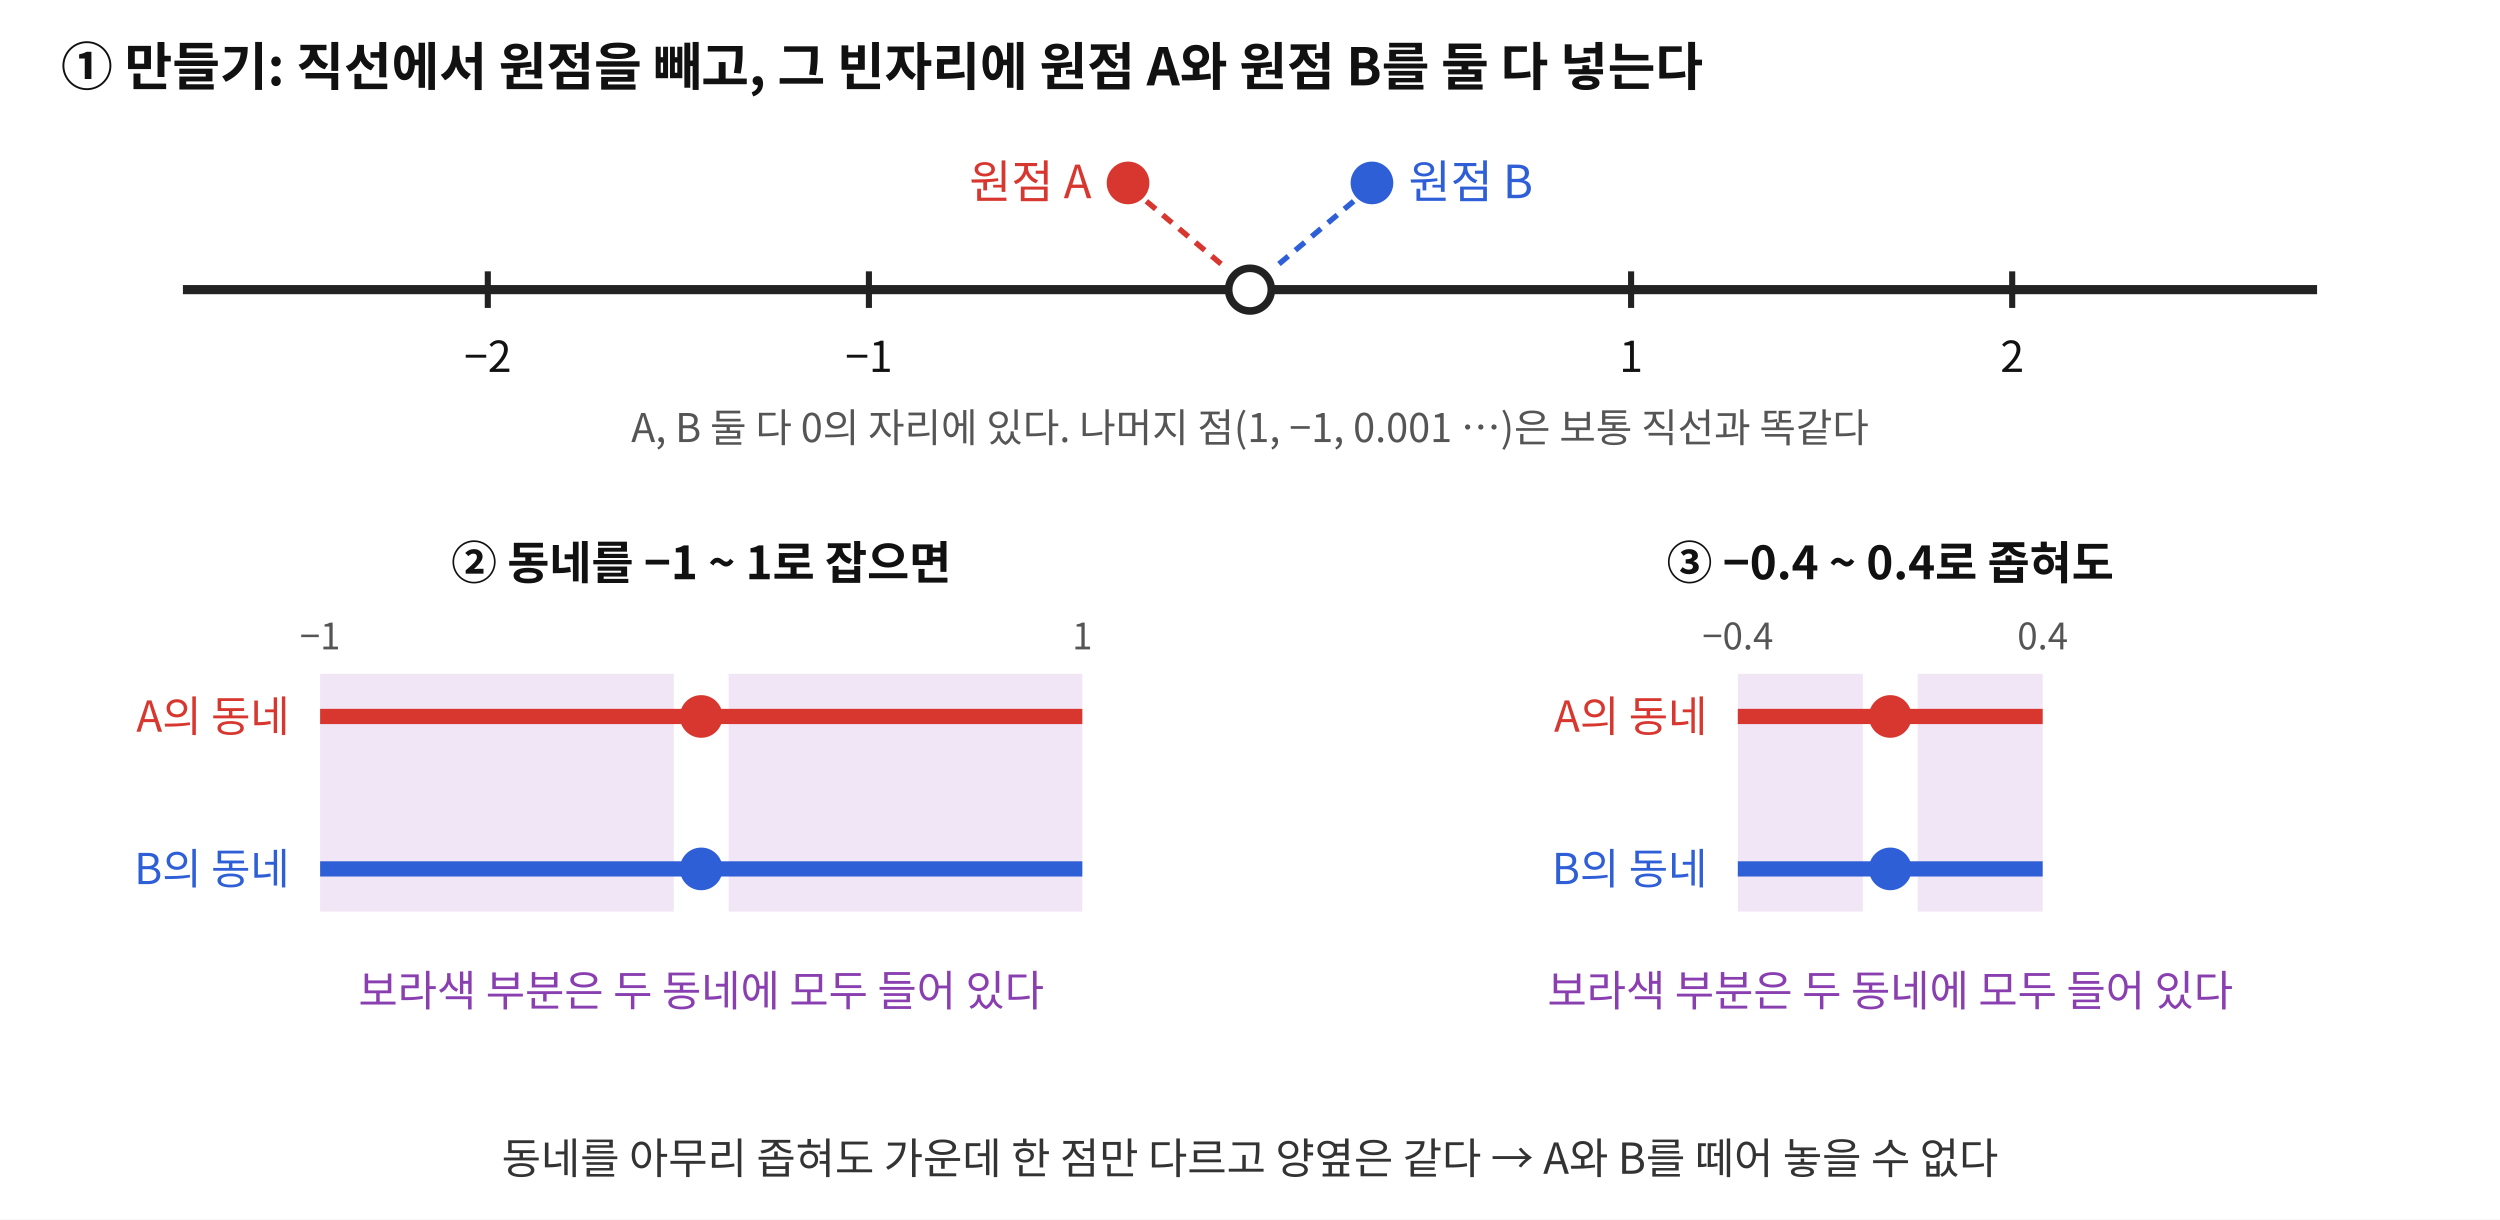
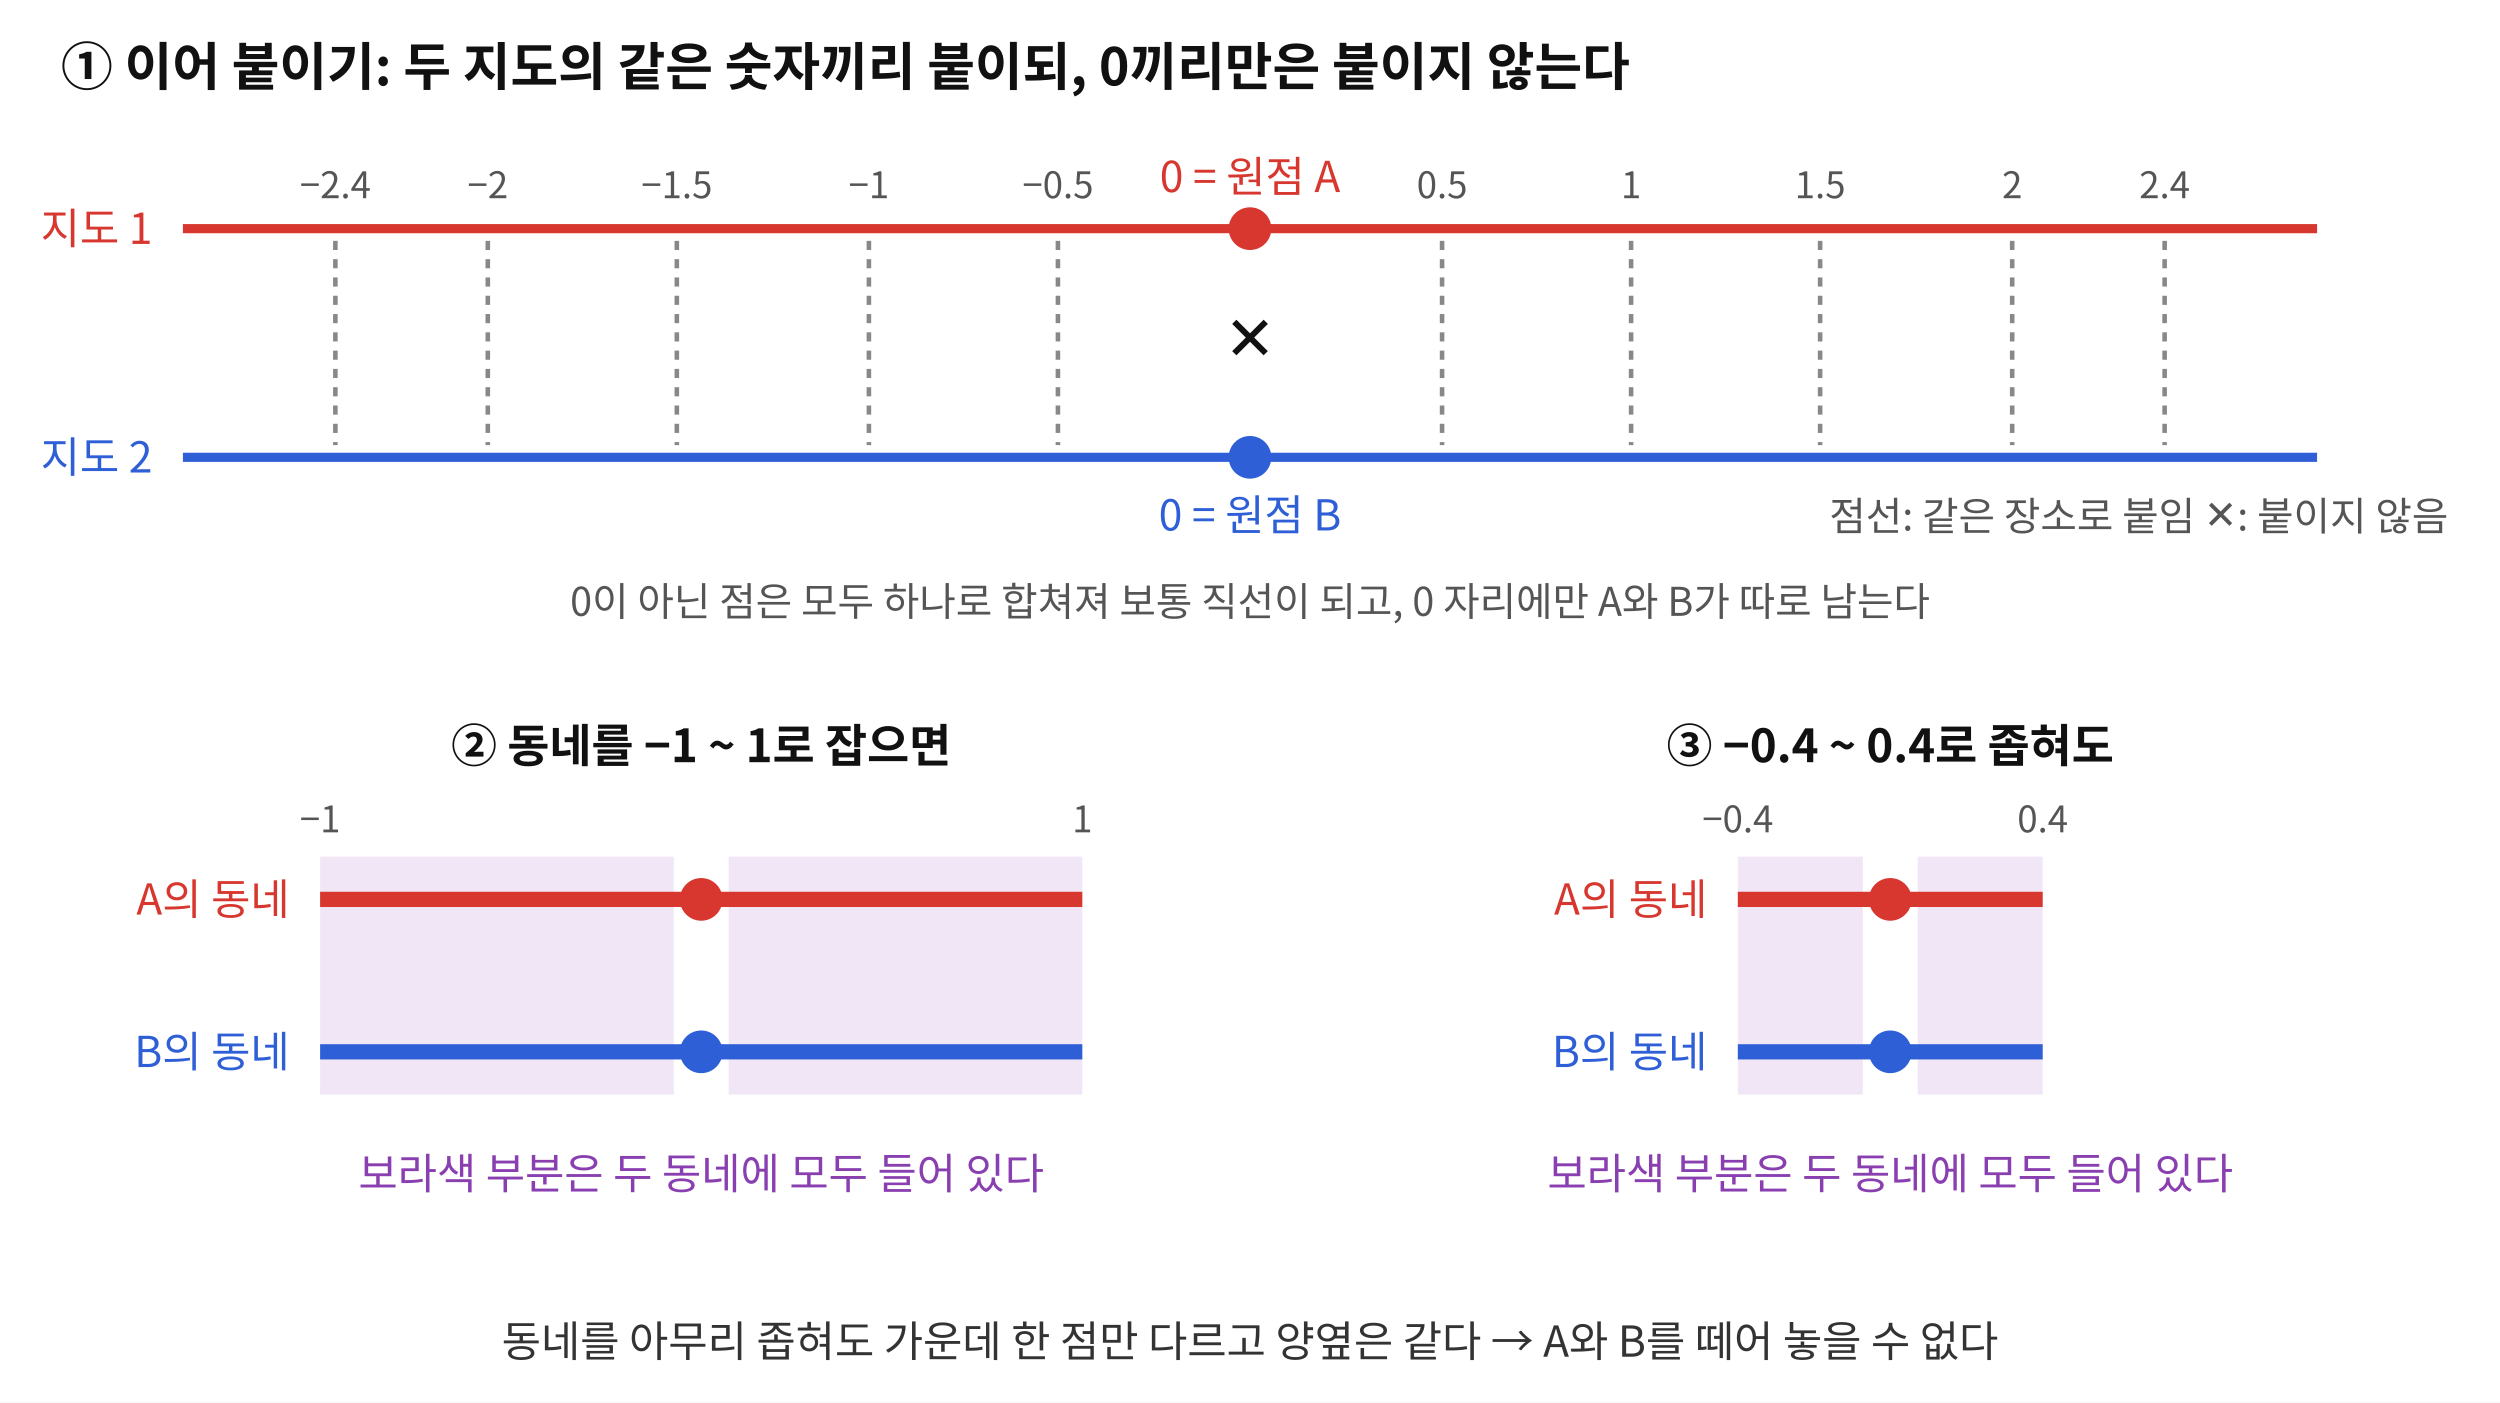
- <svg xmlns="http://www.w3.org/2000/svg" viewBox="0 0 820 400" width="820" height="400">
-   <rect width="820" height="400" fill="#fff" />
+ <svg xmlns="http://www.w3.org/2000/svg" viewBox="0 0 820 460" width="820" height="460">
+   <rect width="820" height="460" fill="#fff" />
  <g font-family="'Noto Sans KR','Noto Sans CJK KR',sans-serif" fill="#111">
-     <text x="20" y="28" font-size="17" font-weight="700">① 만들기: 직선에서 원점을 빼고, 그 빈자리에 원점 A와 원점 B를 둘 다 넣는다</text>
-     <line x1="60" y1="95" x2="760" y2="95" stroke="#222" stroke-width="3" />
-     <circle cx="410" cy="95" r="7" fill="#fff" stroke="#222" stroke-width="2.5" />
-     <line x1="160" y1="89" x2="160" y2="101" stroke="#222" stroke-width="2" />
-     <text x="160" y="122" font-size="14" text-anchor="middle">−2</text>
-     <line x1="285" y1="89" x2="285" y2="101" stroke="#222" stroke-width="2" />
-     <text x="285" y="122" font-size="14" text-anchor="middle">−1</text>
-     <line x1="535" y1="89" x2="535" y2="101" stroke="#222" stroke-width="2" />
-     <text x="535" y="122" font-size="14" text-anchor="middle">1</text>
-     <line x1="660" y1="89" x2="660" y2="101" stroke="#222" stroke-width="2" />
-     <text x="660" y="122" font-size="14" text-anchor="middle">2</text>
-     <circle cx="370" cy="60" r="7" fill="#d7372f" />
-     <text x="358" y="65" font-size="15" text-anchor="end" fill="#d7372f">원점 A</text>
-     <circle cx="450" cy="60" r="7" fill="#2f5fd7" />
-     <text x="462" y="65" font-size="15" fill="#2f5fd7">원점 B</text>
-     <path d="M376,66 L401,87" stroke="#d7372f" stroke-width="1.8" stroke-dasharray="4 3" fill="none" />
-     <path d="M444,66 L419,87" stroke="#2f5fd7" stroke-width="1.8" stroke-dasharray="4 3" fill="none" />
-     <text x="410" y="145" font-size="13" text-anchor="middle" fill="#555">A, B 둘 다 0의 자리에 있다. 나머지 점(1, −1, 0.001 …)은 보통 직선과 똑같다</text>
-     <text x="230" y="190" font-size="15" font-weight="700" text-anchor="middle">② 동네를 −1 ~ 1로 잡으면</text>
-     <rect x="105" y="221" width="116" height="78" fill="#8a3fb0" opacity="0.13" />
-     <rect x="239" y="221" width="116" height="78" fill="#8a3fb0" opacity="0.13" />
-     <line x1="105" y1="235" x2="355" y2="235" stroke="#d7372f" stroke-width="5" />
-     <line x1="105" y1="285" x2="355" y2="285" stroke="#2f5fd7" stroke-width="5" />
-     <circle cx="230" cy="235" r="7" fill="#d7372f" />
-     <circle cx="230" cy="285" r="7" fill="#2f5fd7" />
-     <text x="95" y="240" font-size="14" text-anchor="end" fill="#d7372f">A의 동네</text>
-     <text x="95" y="290" font-size="14" text-anchor="end" fill="#2f5fd7">B의 동네</text>
-     <text x="230" y="330" font-size="14" text-anchor="middle" fill="#8a3fb0">보라색 부분은 두 동네에 모두 들어 있다</text>
-     <text x="105" y="213" font-size="12" text-anchor="middle" fill="#555">−1</text>
-     <text x="355" y="213" font-size="12" text-anchor="middle" fill="#555">1</text>
-     <text x="620" y="190" font-size="15" font-weight="700" text-anchor="middle">③ −0.4 ~ 0.4로 좁혀도</text>
-     <rect x="570" y="221" width="41" height="78" fill="#8a3fb0" opacity="0.13" />
-     <rect x="629" y="221" width="41" height="78" fill="#8a3fb0" opacity="0.13" />
-     <line x1="570" y1="235" x2="670" y2="235" stroke="#d7372f" stroke-width="5" />
-     <line x1="570" y1="285" x2="670" y2="285" stroke="#2f5fd7" stroke-width="5" />
-     <circle cx="620" cy="235" r="7" fill="#d7372f" />
-     <circle cx="620" cy="285" r="7" fill="#2f5fd7" />
-     <text x="560" y="240" font-size="14" text-anchor="end" fill="#d7372f">A의 동네</text>
-     <text x="560" y="290" font-size="14" text-anchor="end" fill="#2f5fd7">B의 동네</text>
-     <text x="620" y="330" font-size="14" text-anchor="middle" fill="#8a3fb0">보라색 부분은 두 동네에 모두 들어 있다</text>
-     <text x="570" y="213" font-size="12" text-anchor="middle" fill="#555">−0.4</text>
-     <text x="670" y="213" font-size="12" text-anchor="middle" fill="#555">0.4</text>
-     <text x="410" y="385" font-size="14" text-anchor="middle" fill="#333">동네를 아무리 좁혀도 가운데 한 점만 다르고 양옆은 같다 → A와 B를 떼어 놓을 수 없다</text>
+     <text x="20" y="28" font-size="17" font-weight="700">① 이어 붙이기: 두 지도의 같은 숫자끼리 붙이되, 0끼리만은 붙이지 않는다</text>
+     <text x="50" y="80" font-size="14" text-anchor="end" fill="#d7372f">지도 1</text>
+     <text x="50" y="155" font-size="14" text-anchor="end" fill="#2f5fd7">지도 2</text>
+     <line x1="60" y1="75" x2="760" y2="75" stroke="#d7372f" stroke-width="3" />
+     <line x1="60" y1="150" x2="760" y2="150" stroke="#2f5fd7" stroke-width="3" />
+     <line x1="110" y1="79" x2="110" y2="146" stroke="#888" stroke-width="1.5" stroke-dasharray="3 3" />
+     <text x="110" y="65" font-size="12" text-anchor="middle" fill="#555">−2.4</text>
+     <line x1="160" y1="79" x2="160" y2="146" stroke="#888" stroke-width="1.5" stroke-dasharray="3 3" />
+     <text x="160" y="65" font-size="12" text-anchor="middle" fill="#555">−2</text>
+     <line x1="222" y1="79" x2="222" y2="146" stroke="#888" stroke-width="1.5" stroke-dasharray="3 3" />
+     <text x="222" y="65" font-size="12" text-anchor="middle" fill="#555">−1.5</text>
+     <line x1="285" y1="79" x2="285" y2="146" stroke="#888" stroke-width="1.5" stroke-dasharray="3 3" />
+     <text x="285" y="65" font-size="12" text-anchor="middle" fill="#555">−1</text>
+     <line x1="347" y1="79" x2="347" y2="146" stroke="#888" stroke-width="1.5" stroke-dasharray="3 3" />
+     <text x="347" y="65" font-size="12" text-anchor="middle" fill="#555">−0.5</text>
+     <line x1="473" y1="79" x2="473" y2="146" stroke="#888" stroke-width="1.5" stroke-dasharray="3 3" />
+     <text x="473" y="65" font-size="12" text-anchor="middle" fill="#555">0.5</text>
+     <line x1="535" y1="79" x2="535" y2="146" stroke="#888" stroke-width="1.5" stroke-dasharray="3 3" />
+     <text x="535" y="65" font-size="12" text-anchor="middle" fill="#555">1</text>
+     <line x1="597" y1="79" x2="597" y2="146" stroke="#888" stroke-width="1.5" stroke-dasharray="3 3" />
+     <text x="597" y="65" font-size="12" text-anchor="middle" fill="#555">1.5</text>
+     <line x1="660" y1="79" x2="660" y2="146" stroke="#888" stroke-width="1.5" stroke-dasharray="3 3" />
+     <text x="660" y="65" font-size="12" text-anchor="middle" fill="#555">2</text>
+     <line x1="710" y1="79" x2="710" y2="146" stroke="#888" stroke-width="1.5" stroke-dasharray="3 3" />
+     <text x="710" y="65" font-size="12" text-anchor="middle" fill="#555">2.4</text>
+     <circle cx="410" cy="75" r="7" fill="#d7372f" />
+     <circle cx="410" cy="150" r="7" fill="#2f5fd7" />
+     <text x="410" y="63" font-size="14" text-anchor="middle" fill="#d7372f">0 = 원점 A</text>
+     <text x="410" y="174" font-size="14" text-anchor="middle" fill="#2f5fd7">0 = 원점 B</text>
+     <text x="410" y="118" font-size="20" text-anchor="middle" fill="#111">✕</text>
+     <text x="600" y="174" font-size="13" fill="#555">점선: 같은 장소로 붙임   ✕: 붙이지 않음</text>
+     <text x="410" y="202" font-size="13" text-anchor="middle" fill="#555">0이 아닌 점은 모두 하나로 합쳐져 보통 직선이 되고, 0 자리에만 A와 B가 따로 남는다</text>
+     <text x="230" y="250" font-size="15" font-weight="700" text-anchor="middle">② 동네를 −1 ~ 1로 잡으면</text>
+     <rect x="105" y="281" width="116" height="78" fill="#8a3fb0" opacity="0.13" />
+     <rect x="239" y="281" width="116" height="78" fill="#8a3fb0" opacity="0.13" />
+     <line x1="105" y1="295" x2="355" y2="295" stroke="#d7372f" stroke-width="5" />
+     <line x1="105" y1="345" x2="355" y2="345" stroke="#2f5fd7" stroke-width="5" />
+     <circle cx="230" cy="295" r="7" fill="#d7372f" />
+     <circle cx="230" cy="345" r="7" fill="#2f5fd7" />
+     <text x="95" y="300" font-size="14" text-anchor="end" fill="#d7372f">A의 동네</text>
+     <text x="95" y="350" font-size="14" text-anchor="end" fill="#2f5fd7">B의 동네</text>
+     <text x="230" y="390" font-size="14" text-anchor="middle" fill="#8a3fb0">보라색 부분은 두 동네에 모두 들어 있다</text>
+     <text x="105" y="273" font-size="12" text-anchor="middle" fill="#555">−1</text>
+     <text x="355" y="273" font-size="12" text-anchor="middle" fill="#555">1</text>
+     <text x="620" y="250" font-size="15" font-weight="700" text-anchor="middle">③ −0.4 ~ 0.4로 좁혀도</text>
+     <rect x="570" y="281" width="41" height="78" fill="#8a3fb0" opacity="0.13" />
+     <rect x="629" y="281" width="41" height="78" fill="#8a3fb0" opacity="0.13" />
+     <line x1="570" y1="295" x2="670" y2="295" stroke="#d7372f" stroke-width="5" />
+     <line x1="570" y1="345" x2="670" y2="345" stroke="#2f5fd7" stroke-width="5" />
+     <circle cx="620" cy="295" r="7" fill="#d7372f" />
+     <circle cx="620" cy="345" r="7" fill="#2f5fd7" />
+     <text x="560" y="300" font-size="14" text-anchor="end" fill="#d7372f">A의 동네</text>
+     <text x="560" y="350" font-size="14" text-anchor="end" fill="#2f5fd7">B의 동네</text>
+     <text x="620" y="390" font-size="14" text-anchor="middle" fill="#8a3fb0">보라색 부분은 두 동네에 모두 들어 있다</text>
+     <text x="570" y="273" font-size="12" text-anchor="middle" fill="#555">−0.4</text>
+     <text x="670" y="273" font-size="12" text-anchor="middle" fill="#555">0.4</text>
+     <text x="410" y="445" font-size="14" text-anchor="middle" fill="#333">동네를 아무리 좁혀도 가운데 한 점만 다르고 양옆은 같다 → A와 B를 떼어 놓을 수 없다</text>
  </g>
</svg>
